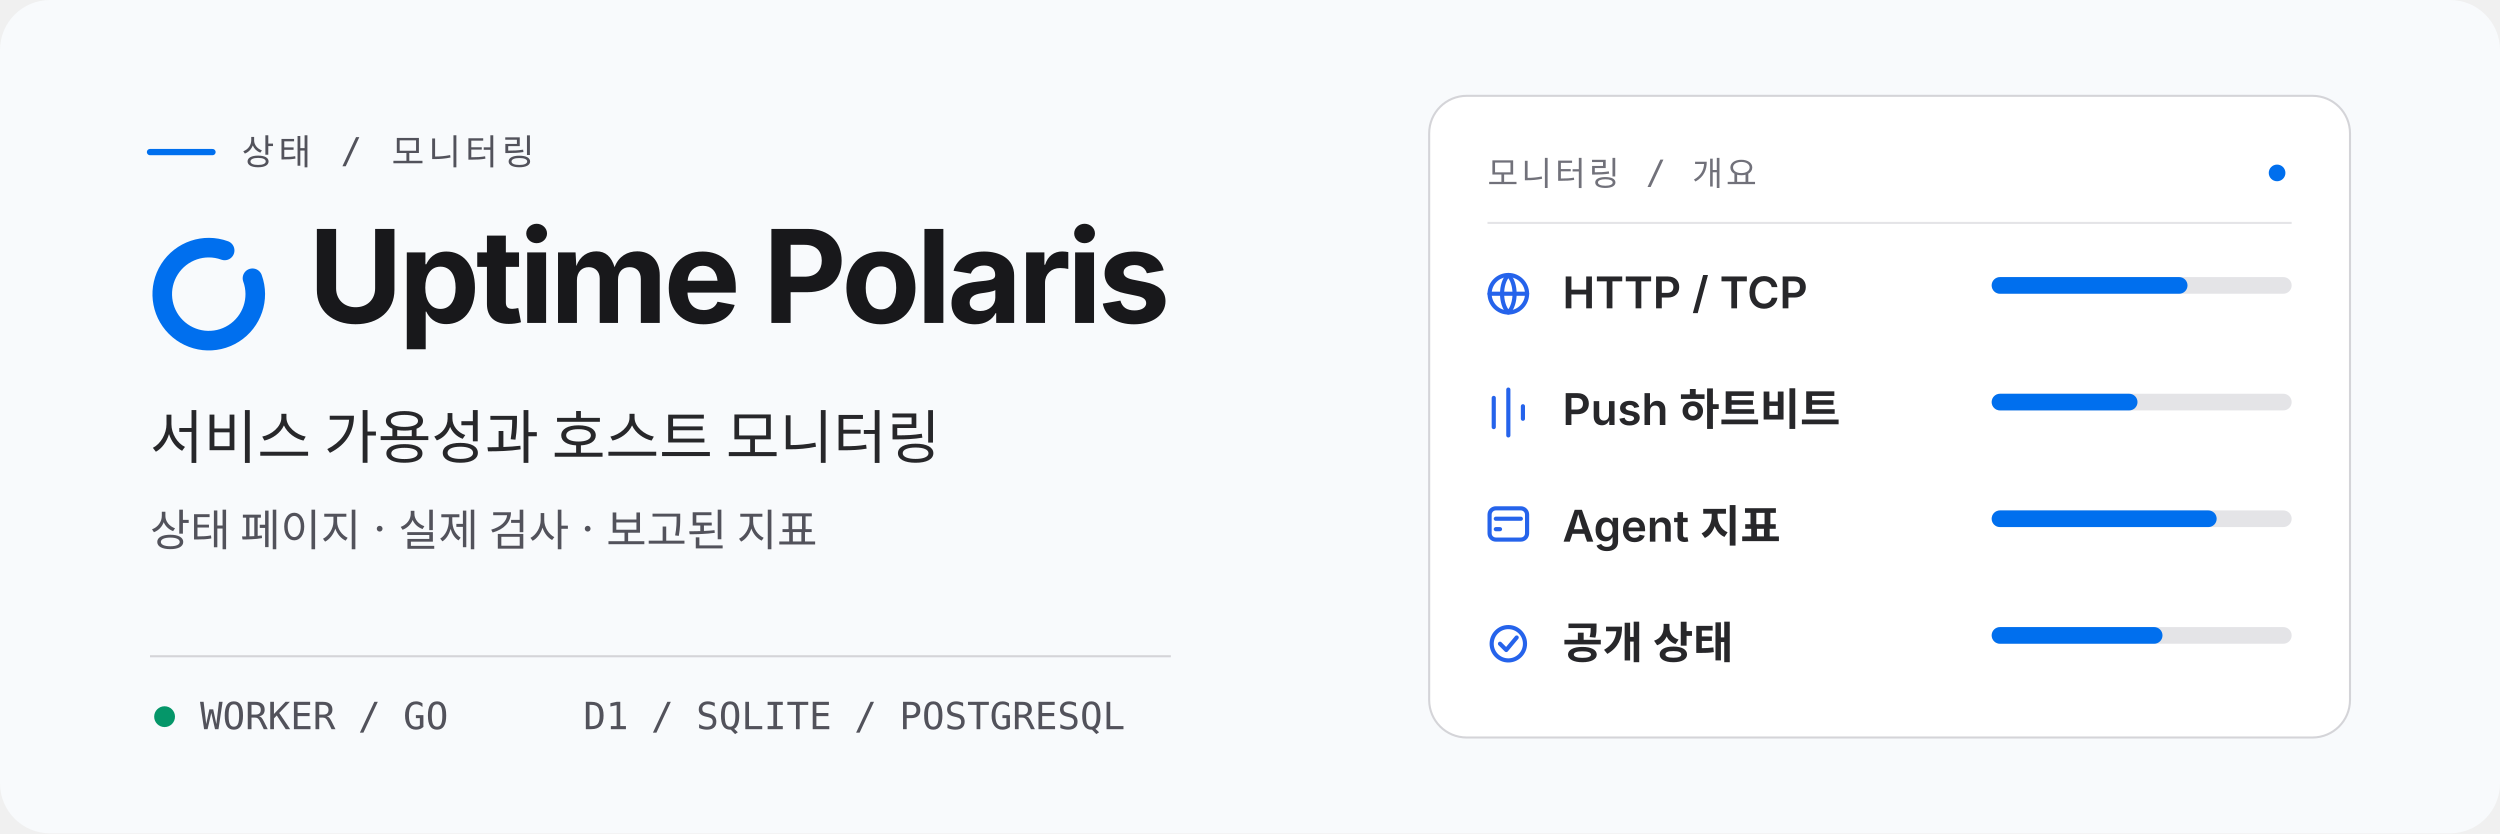
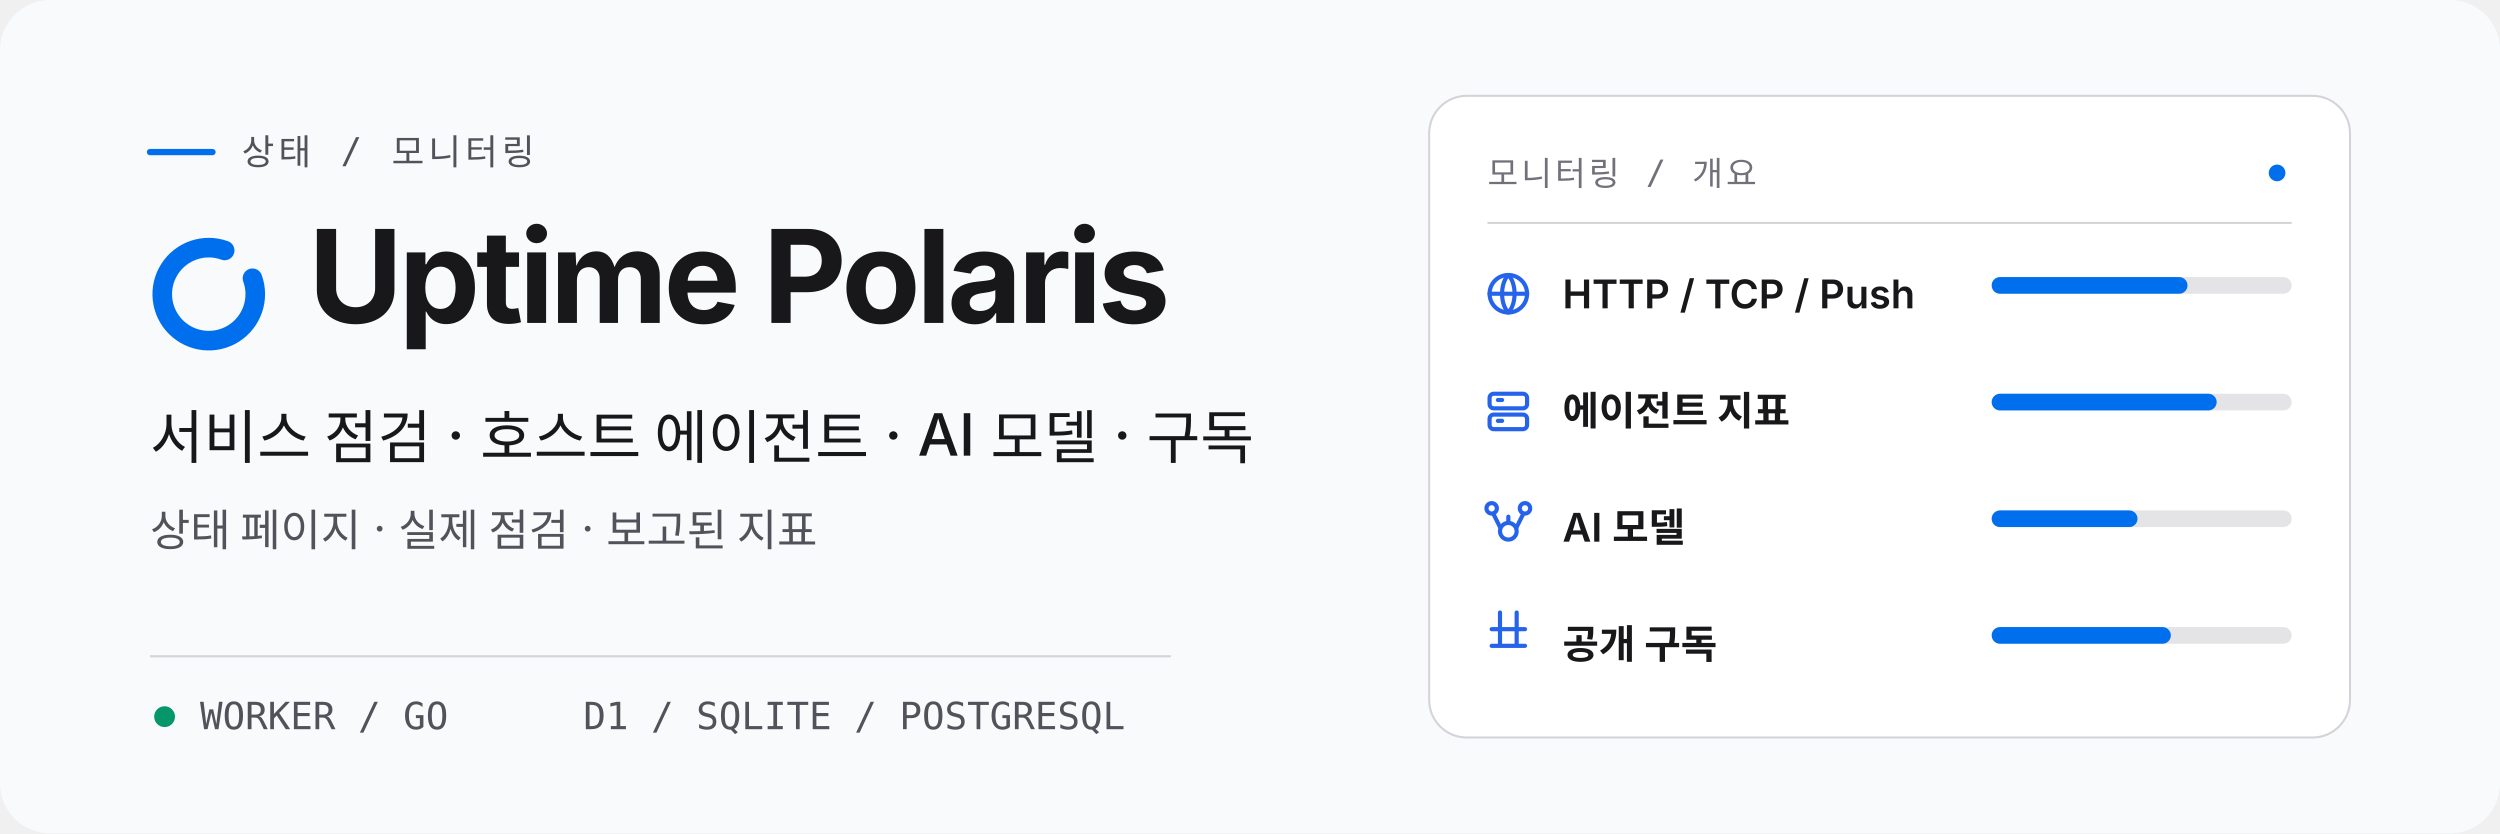
<svg xmlns="http://www.w3.org/2000/svg" width="1200" height="400" viewBox="0 0 1200 400" role="img" aria-labelledby="title desc">
  <rect width="1200" height="400" rx="24" fill="#f8fafc" />
  <path d="M72 73h30" stroke="#006fee" stroke-width="3" stroke-linecap="round" />
  <text x="116" y="79" fill="#52525b" font-family="ui-monospace, SFMono-Regular, Menlo, Consolas, monospace" font-size="17" letter-spacing="2">상태 / 모니터링</text>
  <g transform="translate(72 113) scale(2.35) translate(-4 -4)">
    <path d="M24.93 12.75A9.5 9.5 0 1 1 19.25 7.07" fill="none" stroke="#006fee" stroke-width="4" stroke-linecap="round" />
  </g>
  <text x="148" y="155" fill="#18181b" font-family="-apple-system, BlinkMacSystemFont, Segoe UI, sans-serif" font-size="62" font-weight="700" letter-spacing="-2">Uptime Polaris</text>
-   <text x="72" y="220" fill="#27272a" font-family="-apple-system, BlinkMacSystemFont, Segoe UI, sans-serif" font-size="28" font-weight="500">서비스 가용성과 호스트 모니터링</text>
-   <text x="72" y="262" fill="#52525b" font-family="-apple-system, BlinkMacSystemFont, Segoe UI, sans-serif" font-size="21">상태 페이지 · 실제 검사 · 보고된 지표</text>
+   <text x="72" y="220" fill="#18181b" font-family="-apple-system, BlinkMacSystemFont, Segoe UI, sans-serif" font-size="28" font-weight="500">서비스 점검 · 호스트 에이전트 · AI 모델 · 구독</text>
+   <text x="72" y="262" fill="#52525b" font-family="-apple-system, BlinkMacSystemFont, Segoe UI, sans-serif" font-size="21">상태 페이지 · 실제 점검 · 보고된 지표</text>
  <path d="M72 315h490" stroke="#d4d4d8" stroke-width="1" />
  <circle cx="79" cy="344" r="5" fill="#059669" />
  <text x="96" y="350" fill="#52525b" font-family="ui-monospace, SFMono-Regular, Menlo, Consolas, monospace" font-size="18">WORKER / GO</text>
  <text x="280" y="350" fill="#52525b" font-family="ui-monospace, SFMono-Regular, Menlo, Consolas, monospace" font-size="18">D1 / SQLITE / POSTGRESQL</text>
  <g transform="translate(686 46)">
    <rect width="442" height="308" rx="18" fill="#ffffff" stroke="#d4d4d8" />
    <text x="28" y="43" fill="#71717a" font-family="ui-monospace, SFMono-Regular, Menlo, Consolas, monospace" font-size="16" letter-spacing="1.5">모니터링 / 개요</text>
    <circle cx="407" cy="37" r="4" fill="#006fee" />
-     <path d="M28 61h386" stroke="#e4e4e7" />
-     <g font-family="-apple-system, BlinkMacSystemFont, Segoe UI, sans-serif" font-size="21" font-weight="600" fill="#27272a">
-       <text x="64" y="102">HTTP / TCP</text>
-       <text x="64" y="158">Push 하트비트</text>
-       <text x="64" y="214">Agent 지표</text>
-       <text x="64" y="270">공개 상태</text>
+     <path d="M28 61h386" stroke="#d4d4d8" />
+     <g font-family="-apple-system, BlinkMacSystemFont, Segoe UI, sans-serif" font-size="19" font-weight="600" fill="#18181b">
+       <text x="64" y="102">HTTP / TCP / Push</text>
+       <text x="64" y="158">에이전트 지표</text>
+       <text x="64" y="214">AI 모델</text>
+       <text x="64" y="270">공개 구독</text>
    </g>
    <g fill="none" stroke="#2563eb" stroke-width="2" stroke-linecap="round" stroke-linejoin="round">
      <circle cx="38" cy="95" r="9" />
      <path d="M29 95h18M38 86c-4 4-4 14 0 18M38 86c4 4 4 14 0 18" />
-       <path d="M31 145v14m7-18v22m7-14v6" />
-       <rect x="29" y="198" width="18" height="15" rx="3" />
-       <path d="M32 203h12M32 208h2" />
-       <circle cx="38" cy="263" r="8" />
-       <path d="m34 263 3 3 5-6" />
+       <rect x="29" y="143" width="18" height="7" rx="2" />
+       <rect x="29" y="153" width="18" height="7" rx="2" />
+       <path d="M33 146h2M33 156h2" />
+       <circle cx="38" cy="209" r="4" />
+       <circle cx="30" cy="198" r="2.5" />
+       <circle cx="46" cy="198" r="2.5" />
+       <path d="M38 205v-3M34 207l-3-6M42 207l3-6" />
+       <path d="M30 256h16M30 264h16M34 248v16M42 248v16" />
    </g>
    <g fill="#e4e4e7">
      <rect x="270" y="87" width="144" height="8" rx="4" />
      <rect x="270" y="143" width="144" height="8" rx="4" />
      <rect x="270" y="199" width="144" height="8" rx="4" />
      <rect x="270" y="255" width="144" height="8" rx="4" />
    </g>
    <g fill="#006fee">
      <rect x="270" y="87" width="94" height="8" rx="4" />
-       <rect x="270" y="143" width="70" height="8" rx="4" />
-       <rect x="270" y="199" width="108" height="8" rx="4" />
-       <rect x="270" y="255" width="82" height="8" rx="4" />
+       <rect x="270" y="143" width="108" height="8" rx="4" />
+       <rect x="270" y="199" width="70" height="8" rx="4" />
+       <rect x="270" y="255" width="86" height="8" rx="4" />
    </g>
  </g>
</svg>
